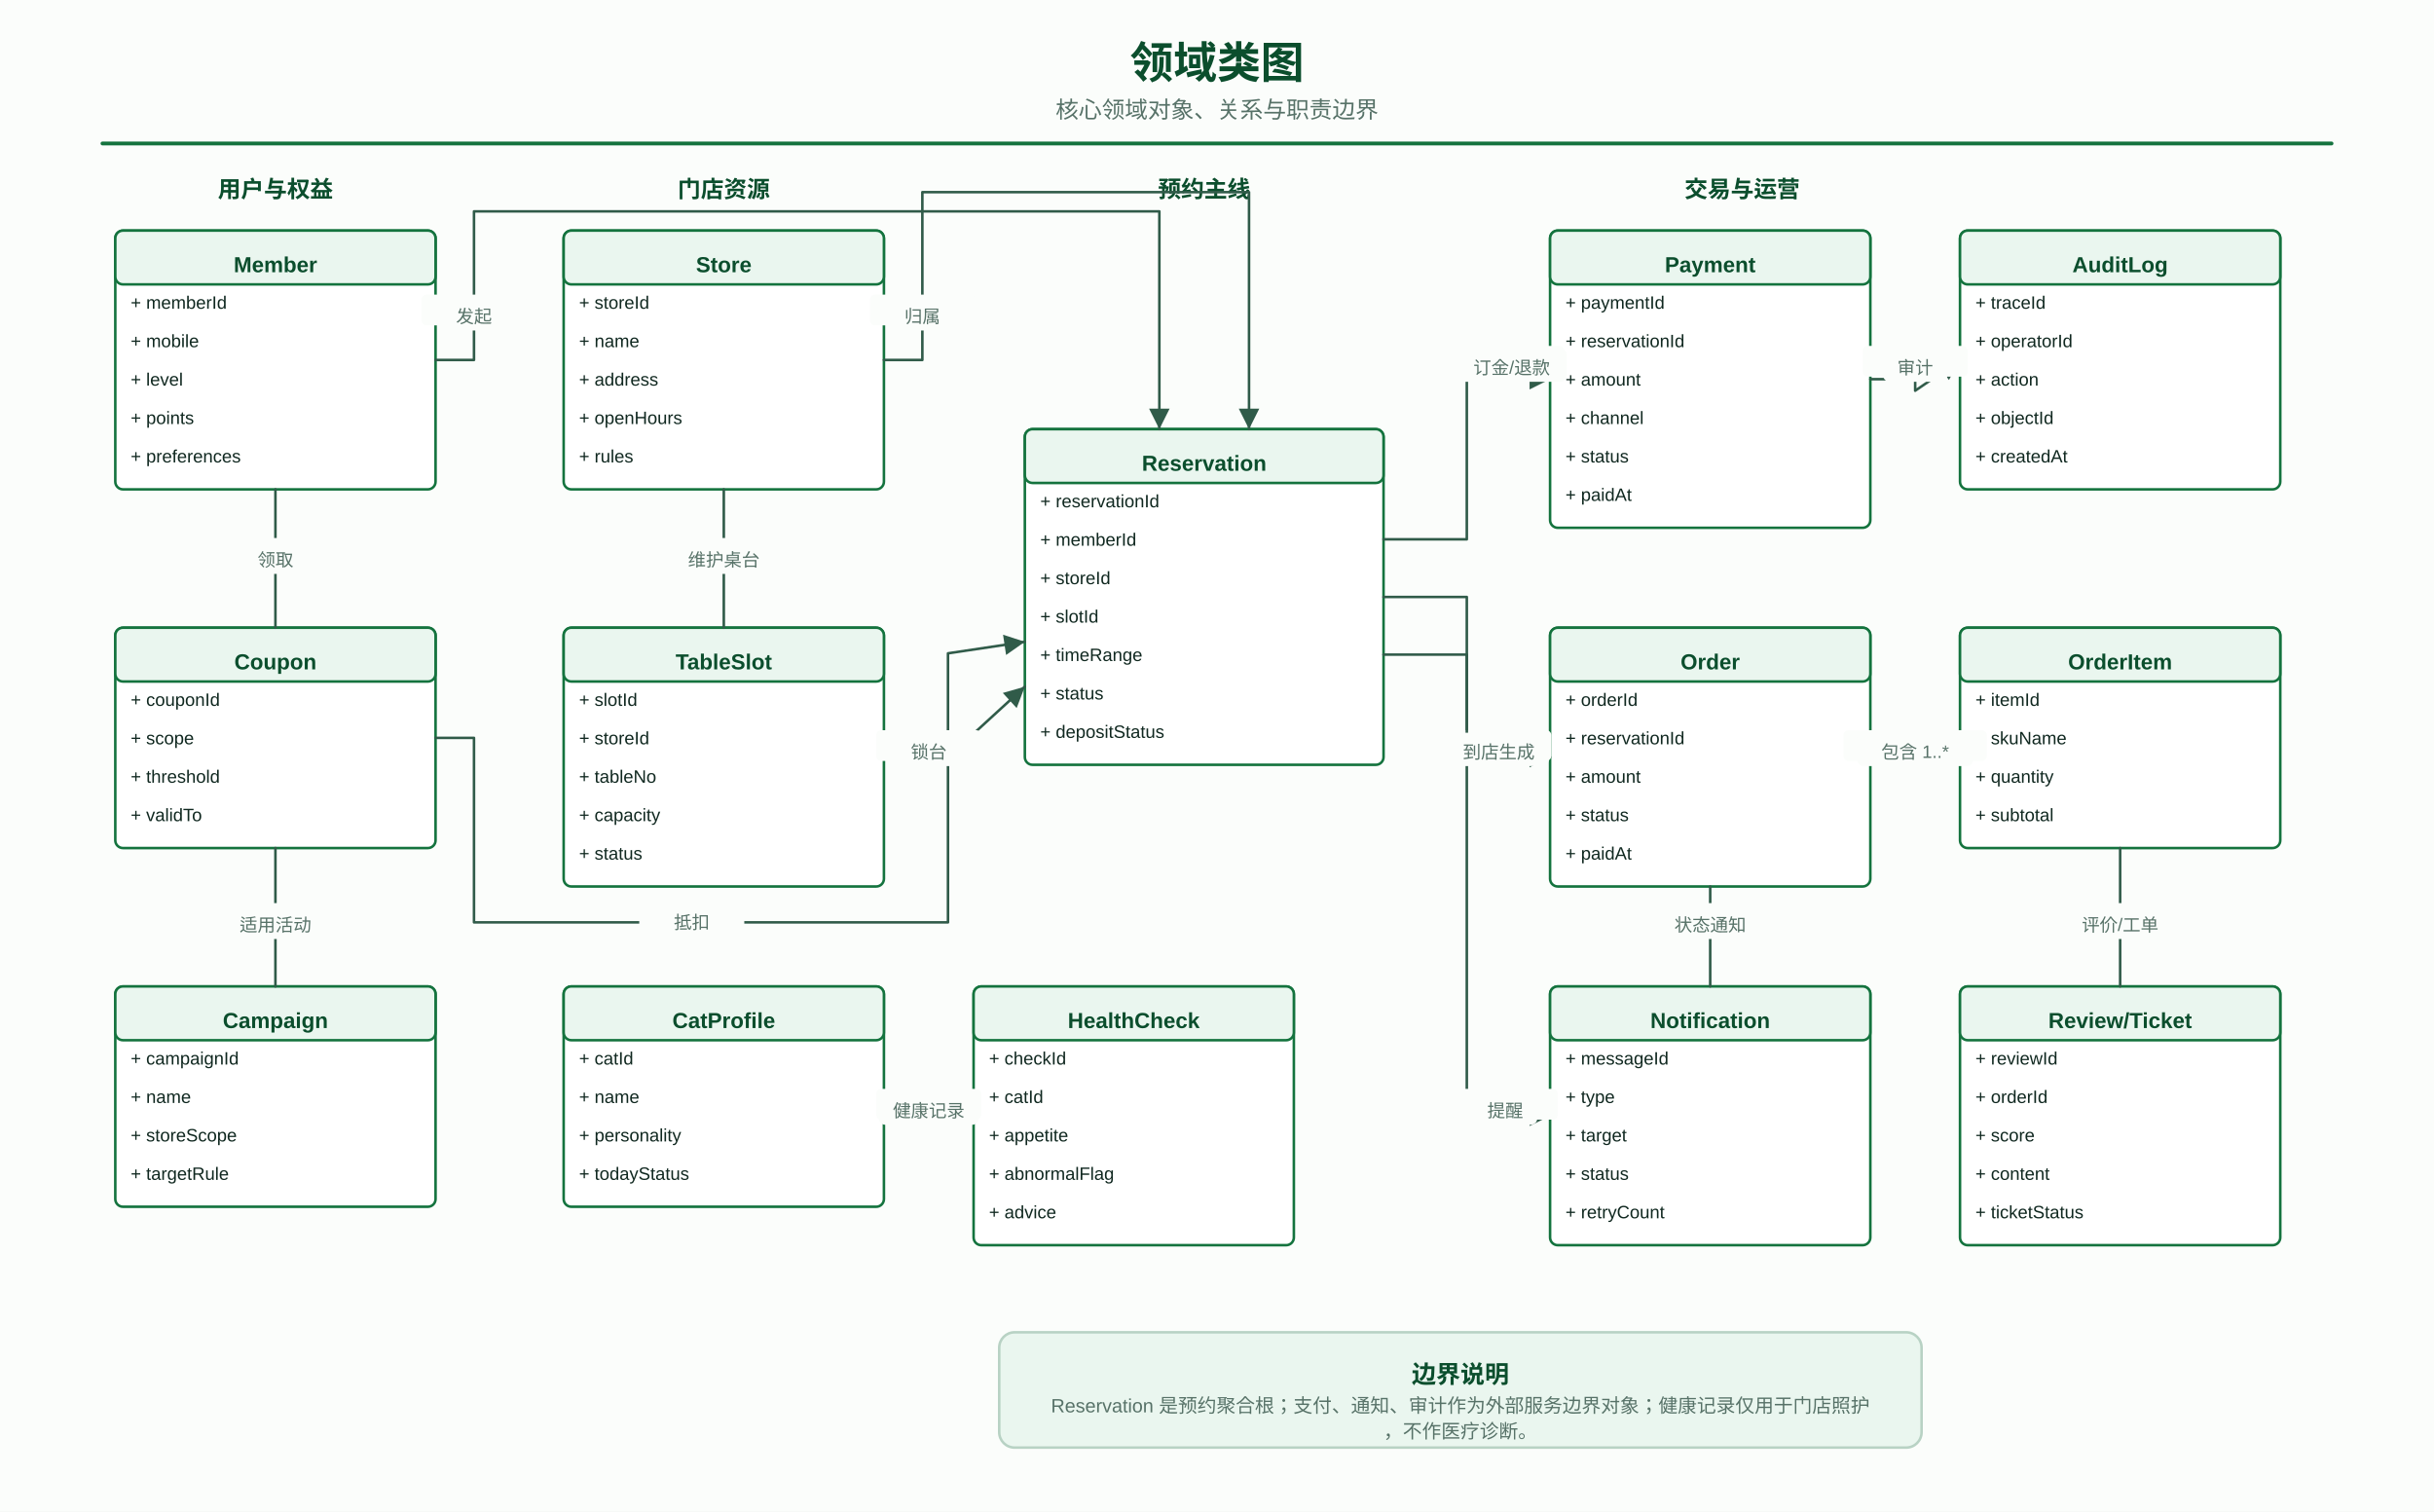
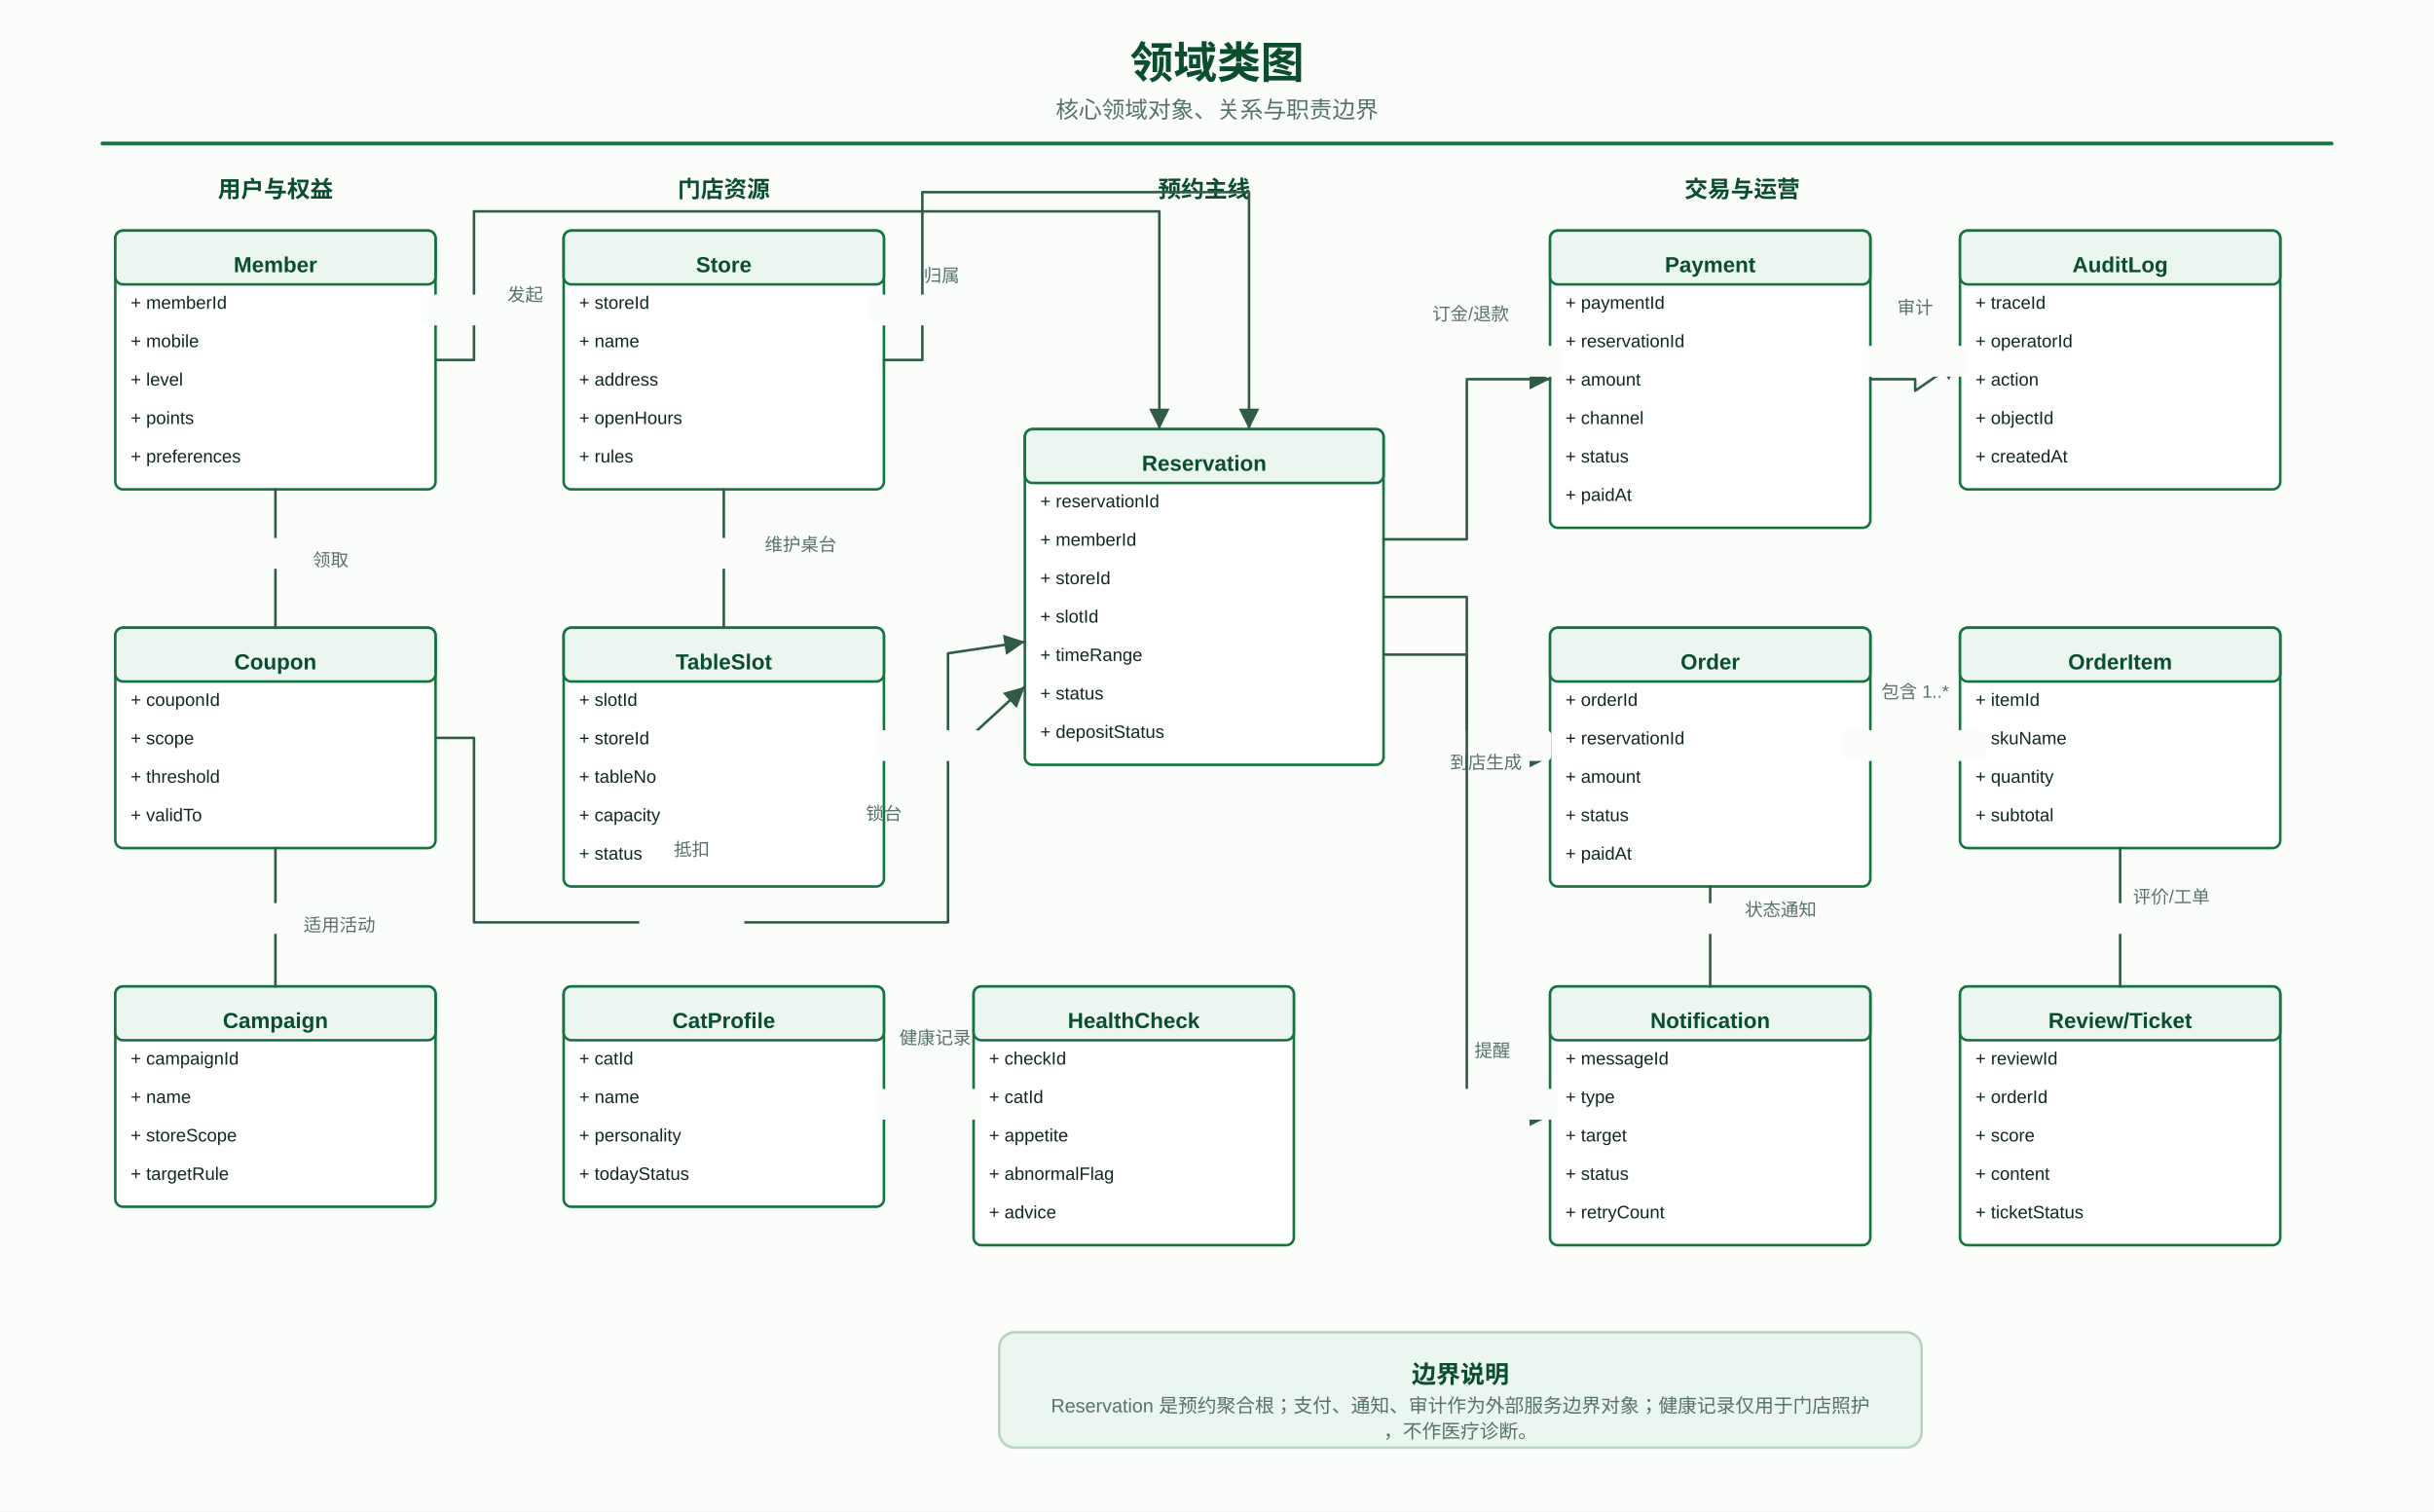
<svg xmlns="http://www.w3.org/2000/svg" width="1900" height="1180" viewBox="0 0 1900 1180">
  <defs>
    <marker id="arrow" markerWidth="12" markerHeight="12" refX="10" refY="6" orient="auto" markerUnits="strokeWidth">
      <path d="M2,2 L10,6 L2,10 Z" fill="#305B49" />
    </marker>
    <marker id="arrowGreen" markerWidth="12" markerHeight="12" refX="10" refY="6" orient="auto" markerUnits="strokeWidth">
      <path d="M2,2 L10,6 L2,10 Z" fill="#14733E" />
    </marker>
  </defs>
  <rect x="0" y="0" width="1900" height="1180" fill="#FBFDFB" />
  <text x="950.0" y="61.0" text-anchor="middle" font-family="Microsoft YaHei, SimHei, Arial" font-size="34" font-weight="700" fill="#0B4E2D">领域类图</text>
  <text x="950.0" y="92.0" text-anchor="middle" font-family="Microsoft YaHei, SimHei, Arial" font-size="18" font-weight="400" fill="#577268">核心领域对象、关系与职责边界</text>
  <polyline points="80.0,112.0 1820.0,112.0" fill="none" stroke="#14733E" stroke-width="3" stroke-linejoin="round" stroke-linecap="round" />
  <text x="215.0" y="154.0" text-anchor="middle" font-family="Microsoft YaHei, SimHei, Arial" font-size="18" font-weight="700" fill="#0B4E2D">用户与权益</text>
  <text x="565.0" y="154.0" text-anchor="middle" font-family="Microsoft YaHei, SimHei, Arial" font-size="18" font-weight="700" fill="#0B4E2D">门店资源</text>
  <text x="940.0" y="154.0" text-anchor="middle" font-family="Microsoft YaHei, SimHei, Arial" font-size="18" font-weight="700" fill="#0B4E2D">预约主线</text>
  <text x="1360.0" y="154.0" text-anchor="middle" font-family="Microsoft YaHei, SimHei, Arial" font-size="18" font-weight="700" fill="#0B4E2D">交易与运营</text>
  <rect x="90" y="180" width="250" height="202" rx="6" fill="#FFFFFF" stroke="#14733E" stroke-width="2" />
  <rect x="90" y="180" width="250" height="42" rx="6" fill="#EAF6EF" stroke="#14733E" stroke-width="2" />
  <text x="215.0" y="212.5" text-anchor="middle" font-family="Microsoft YaHei, SimHei, Arial" font-size="17" font-weight="700" fill="#0B4E2D">Member</text>
  <text x="102.0" y="241.0" text-anchor="start" font-family="Microsoft YaHei, SimHei, Arial" font-size="14" font-weight="400" fill="#102820">+ memberId</text>
  <text x="102.0" y="271.0" text-anchor="start" font-family="Microsoft YaHei, SimHei, Arial" font-size="14" font-weight="400" fill="#102820">+ mobile</text>
  <text x="102.0" y="301.0" text-anchor="start" font-family="Microsoft YaHei, SimHei, Arial" font-size="14" font-weight="400" fill="#102820">+ level</text>
  <text x="102.0" y="331.0" text-anchor="start" font-family="Microsoft YaHei, SimHei, Arial" font-size="14" font-weight="400" fill="#102820">+ points</text>
  <text x="102.0" y="361.0" text-anchor="start" font-family="Microsoft YaHei, SimHei, Arial" font-size="14" font-weight="400" fill="#102820">+ preferences</text>
  <rect x="90" y="490" width="250" height="172" rx="6" fill="#FFFFFF" stroke="#14733E" stroke-width="2" />
  <rect x="90" y="490" width="250" height="42" rx="6" fill="#EAF6EF" stroke="#14733E" stroke-width="2" />
  <text x="215.0" y="522.5" text-anchor="middle" font-family="Microsoft YaHei, SimHei, Arial" font-size="17" font-weight="700" fill="#0B4E2D">Coupon</text>
  <text x="102.0" y="551.0" text-anchor="start" font-family="Microsoft YaHei, SimHei, Arial" font-size="14" font-weight="400" fill="#102820">+ couponId</text>
  <text x="102.0" y="581.0" text-anchor="start" font-family="Microsoft YaHei, SimHei, Arial" font-size="14" font-weight="400" fill="#102820">+ scope</text>
  <text x="102.0" y="611.0" text-anchor="start" font-family="Microsoft YaHei, SimHei, Arial" font-size="14" font-weight="400" fill="#102820">+ threshold</text>
  <text x="102.0" y="641.0" text-anchor="start" font-family="Microsoft YaHei, SimHei, Arial" font-size="14" font-weight="400" fill="#102820">+ validTo</text>
  <rect x="90" y="770" width="250" height="172" rx="6" fill="#FFFFFF" stroke="#14733E" stroke-width="2" />
  <rect x="90" y="770" width="250" height="42" rx="6" fill="#EAF6EF" stroke="#14733E" stroke-width="2" />
  <text x="215.0" y="802.5" text-anchor="middle" font-family="Microsoft YaHei, SimHei, Arial" font-size="17" font-weight="700" fill="#0B4E2D">Campaign</text>
  <text x="102.0" y="831.0" text-anchor="start" font-family="Microsoft YaHei, SimHei, Arial" font-size="14" font-weight="400" fill="#102820">+ campaignId</text>
  <text x="102.0" y="861.0" text-anchor="start" font-family="Microsoft YaHei, SimHei, Arial" font-size="14" font-weight="400" fill="#102820">+ name</text>
  <text x="102.0" y="891.0" text-anchor="start" font-family="Microsoft YaHei, SimHei, Arial" font-size="14" font-weight="400" fill="#102820">+ storeScope</text>
  <text x="102.0" y="921.0" text-anchor="start" font-family="Microsoft YaHei, SimHei, Arial" font-size="14" font-weight="400" fill="#102820">+ targetRule</text>
  <rect x="440" y="180" width="250" height="202" rx="6" fill="#FFFFFF" stroke="#14733E" stroke-width="2" />
  <rect x="440" y="180" width="250" height="42" rx="6" fill="#EAF6EF" stroke="#14733E" stroke-width="2" />
  <text x="565.0" y="212.5" text-anchor="middle" font-family="Microsoft YaHei, SimHei, Arial" font-size="17" font-weight="700" fill="#0B4E2D">Store</text>
  <text x="452.0" y="241.0" text-anchor="start" font-family="Microsoft YaHei, SimHei, Arial" font-size="14" font-weight="400" fill="#102820">+ storeId</text>
  <text x="452.0" y="271.0" text-anchor="start" font-family="Microsoft YaHei, SimHei, Arial" font-size="14" font-weight="400" fill="#102820">+ name</text>
  <text x="452.0" y="301.0" text-anchor="start" font-family="Microsoft YaHei, SimHei, Arial" font-size="14" font-weight="400" fill="#102820">+ address</text>
  <text x="452.0" y="331.0" text-anchor="start" font-family="Microsoft YaHei, SimHei, Arial" font-size="14" font-weight="400" fill="#102820">+ openHours</text>
  <text x="452.0" y="361.0" text-anchor="start" font-family="Microsoft YaHei, SimHei, Arial" font-size="14" font-weight="400" fill="#102820">+ rules</text>
  <rect x="440" y="490" width="250" height="202" rx="6" fill="#FFFFFF" stroke="#14733E" stroke-width="2" />
  <rect x="440" y="490" width="250" height="42" rx="6" fill="#EAF6EF" stroke="#14733E" stroke-width="2" />
  <text x="565.0" y="522.5" text-anchor="middle" font-family="Microsoft YaHei, SimHei, Arial" font-size="17" font-weight="700" fill="#0B4E2D">TableSlot</text>
  <text x="452.0" y="551.0" text-anchor="start" font-family="Microsoft YaHei, SimHei, Arial" font-size="14" font-weight="400" fill="#102820">+ slotId</text>
  <text x="452.0" y="581.0" text-anchor="start" font-family="Microsoft YaHei, SimHei, Arial" font-size="14" font-weight="400" fill="#102820">+ storeId</text>
  <text x="452.0" y="611.0" text-anchor="start" font-family="Microsoft YaHei, SimHei, Arial" font-size="14" font-weight="400" fill="#102820">+ tableNo</text>
  <text x="452.0" y="641.0" text-anchor="start" font-family="Microsoft YaHei, SimHei, Arial" font-size="14" font-weight="400" fill="#102820">+ capacity</text>
  <text x="452.0" y="671.0" text-anchor="start" font-family="Microsoft YaHei, SimHei, Arial" font-size="14" font-weight="400" fill="#102820">+ status</text>
  <rect x="440" y="770" width="250" height="172" rx="6" fill="#FFFFFF" stroke="#14733E" stroke-width="2" />
  <rect x="440" y="770" width="250" height="42" rx="6" fill="#EAF6EF" stroke="#14733E" stroke-width="2" />
  <text x="565.0" y="802.5" text-anchor="middle" font-family="Microsoft YaHei, SimHei, Arial" font-size="17" font-weight="700" fill="#0B4E2D">CatProfile</text>
  <text x="452.0" y="831.0" text-anchor="start" font-family="Microsoft YaHei, SimHei, Arial" font-size="14" font-weight="400" fill="#102820">+ catId</text>
  <text x="452.0" y="861.0" text-anchor="start" font-family="Microsoft YaHei, SimHei, Arial" font-size="14" font-weight="400" fill="#102820">+ name</text>
  <text x="452.0" y="891.0" text-anchor="start" font-family="Microsoft YaHei, SimHei, Arial" font-size="14" font-weight="400" fill="#102820">+ personality</text>
  <text x="452.0" y="921.0" text-anchor="start" font-family="Microsoft YaHei, SimHei, Arial" font-size="14" font-weight="400" fill="#102820">+ todayStatus</text>
  <rect x="760" y="770" width="250" height="202" rx="6" fill="#FFFFFF" stroke="#14733E" stroke-width="2" />
  <rect x="760" y="770" width="250" height="42" rx="6" fill="#EAF6EF" stroke="#14733E" stroke-width="2" />
  <text x="885.0" y="802.5" text-anchor="middle" font-family="Microsoft YaHei, SimHei, Arial" font-size="17" font-weight="700" fill="#0B4E2D">HealthCheck</text>
  <text x="772.0" y="831.0" text-anchor="start" font-family="Microsoft YaHei, SimHei, Arial" font-size="14" font-weight="400" fill="#102820">+ checkId</text>
  <text x="772.0" y="861.0" text-anchor="start" font-family="Microsoft YaHei, SimHei, Arial" font-size="14" font-weight="400" fill="#102820">+ catId</text>
  <text x="772.0" y="891.0" text-anchor="start" font-family="Microsoft YaHei, SimHei, Arial" font-size="14" font-weight="400" fill="#102820">+ appetite</text>
  <text x="772.0" y="921.0" text-anchor="start" font-family="Microsoft YaHei, SimHei, Arial" font-size="14" font-weight="400" fill="#102820">+ abnormalFlag</text>
  <text x="772.0" y="951.0" text-anchor="start" font-family="Microsoft YaHei, SimHei, Arial" font-size="14" font-weight="400" fill="#102820">+ advice</text>
  <rect x="800" y="335" width="280" height="262" rx="6" fill="#FFFFFF" stroke="#14733E" stroke-width="2" />
  <rect x="800" y="335" width="280" height="42" rx="6" fill="#EAF6EF" stroke="#14733E" stroke-width="2" />
  <text x="940.0" y="367.5" text-anchor="middle" font-family="Microsoft YaHei, SimHei, Arial" font-size="17" font-weight="700" fill="#0B4E2D">Reservation</text>
  <text x="812.0" y="396.0" text-anchor="start" font-family="Microsoft YaHei, SimHei, Arial" font-size="14" font-weight="400" fill="#102820">+ reservationId</text>
  <text x="812.0" y="426.0" text-anchor="start" font-family="Microsoft YaHei, SimHei, Arial" font-size="14" font-weight="400" fill="#102820">+ memberId</text>
  <text x="812.0" y="456.0" text-anchor="start" font-family="Microsoft YaHei, SimHei, Arial" font-size="14" font-weight="400" fill="#102820">+ storeId</text>
  <text x="812.0" y="486.0" text-anchor="start" font-family="Microsoft YaHei, SimHei, Arial" font-size="14" font-weight="400" fill="#102820">+ slotId</text>
  <text x="812.0" y="516.0" text-anchor="start" font-family="Microsoft YaHei, SimHei, Arial" font-size="14" font-weight="400" fill="#102820">+ timeRange</text>
  <text x="812.0" y="546.0" text-anchor="start" font-family="Microsoft YaHei, SimHei, Arial" font-size="14" font-weight="400" fill="#102820">+ status</text>
  <text x="812.0" y="576.0" text-anchor="start" font-family="Microsoft YaHei, SimHei, Arial" font-size="14" font-weight="400" fill="#102820">+ depositStatus</text>
  <rect x="1210" y="180" width="250" height="232" rx="6" fill="#FFFFFF" stroke="#14733E" stroke-width="2" />
  <rect x="1210" y="180" width="250" height="42" rx="6" fill="#EAF6EF" stroke="#14733E" stroke-width="2" />
  <text x="1335.0" y="212.5" text-anchor="middle" font-family="Microsoft YaHei, SimHei, Arial" font-size="17" font-weight="700" fill="#0B4E2D">Payment</text>
  <text x="1222.0" y="241.0" text-anchor="start" font-family="Microsoft YaHei, SimHei, Arial" font-size="14" font-weight="400" fill="#102820">+ paymentId</text>
  <text x="1222.0" y="271.0" text-anchor="start" font-family="Microsoft YaHei, SimHei, Arial" font-size="14" font-weight="400" fill="#102820">+ reservationId</text>
  <text x="1222.0" y="301.0" text-anchor="start" font-family="Microsoft YaHei, SimHei, Arial" font-size="14" font-weight="400" fill="#102820">+ amount</text>
  <text x="1222.0" y="331.0" text-anchor="start" font-family="Microsoft YaHei, SimHei, Arial" font-size="14" font-weight="400" fill="#102820">+ channel</text>
  <text x="1222.0" y="361.0" text-anchor="start" font-family="Microsoft YaHei, SimHei, Arial" font-size="14" font-weight="400" fill="#102820">+ status</text>
  <text x="1222.0" y="391.0" text-anchor="start" font-family="Microsoft YaHei, SimHei, Arial" font-size="14" font-weight="400" fill="#102820">+ paidAt</text>
  <rect x="1210" y="490" width="250" height="202" rx="6" fill="#FFFFFF" stroke="#14733E" stroke-width="2" />
  <rect x="1210" y="490" width="250" height="42" rx="6" fill="#EAF6EF" stroke="#14733E" stroke-width="2" />
  <text x="1335.0" y="522.5" text-anchor="middle" font-family="Microsoft YaHei, SimHei, Arial" font-size="17" font-weight="700" fill="#0B4E2D">Order</text>
  <text x="1222.0" y="551.0" text-anchor="start" font-family="Microsoft YaHei, SimHei, Arial" font-size="14" font-weight="400" fill="#102820">+ orderId</text>
  <text x="1222.0" y="581.0" text-anchor="start" font-family="Microsoft YaHei, SimHei, Arial" font-size="14" font-weight="400" fill="#102820">+ reservationId</text>
  <text x="1222.0" y="611.0" text-anchor="start" font-family="Microsoft YaHei, SimHei, Arial" font-size="14" font-weight="400" fill="#102820">+ amount</text>
  <text x="1222.0" y="641.0" text-anchor="start" font-family="Microsoft YaHei, SimHei, Arial" font-size="14" font-weight="400" fill="#102820">+ status</text>
  <text x="1222.0" y="671.0" text-anchor="start" font-family="Microsoft YaHei, SimHei, Arial" font-size="14" font-weight="400" fill="#102820">+ paidAt</text>
  <rect x="1530" y="490" width="250" height="172" rx="6" fill="#FFFFFF" stroke="#14733E" stroke-width="2" />
  <rect x="1530" y="490" width="250" height="42" rx="6" fill="#EAF6EF" stroke="#14733E" stroke-width="2" />
  <text x="1655.0" y="522.5" text-anchor="middle" font-family="Microsoft YaHei, SimHei, Arial" font-size="17" font-weight="700" fill="#0B4E2D">OrderItem</text>
  <text x="1542.0" y="551.0" text-anchor="start" font-family="Microsoft YaHei, SimHei, Arial" font-size="14" font-weight="400" fill="#102820">+ itemId</text>
  <text x="1542.0" y="581.0" text-anchor="start" font-family="Microsoft YaHei, SimHei, Arial" font-size="14" font-weight="400" fill="#102820">+ skuName</text>
  <text x="1542.0" y="611.0" text-anchor="start" font-family="Microsoft YaHei, SimHei, Arial" font-size="14" font-weight="400" fill="#102820">+ quantity</text>
  <text x="1542.0" y="641.0" text-anchor="start" font-family="Microsoft YaHei, SimHei, Arial" font-size="14" font-weight="400" fill="#102820">+ subtotal</text>
  <rect x="1210" y="770" width="250" height="202" rx="6" fill="#FFFFFF" stroke="#14733E" stroke-width="2" />
  <rect x="1210" y="770" width="250" height="42" rx="6" fill="#EAF6EF" stroke="#14733E" stroke-width="2" />
  <text x="1335.0" y="802.5" text-anchor="middle" font-family="Microsoft YaHei, SimHei, Arial" font-size="17" font-weight="700" fill="#0B4E2D">Notification</text>
  <text x="1222.0" y="831.0" text-anchor="start" font-family="Microsoft YaHei, SimHei, Arial" font-size="14" font-weight="400" fill="#102820">+ messageId</text>
  <text x="1222.0" y="861.0" text-anchor="start" font-family="Microsoft YaHei, SimHei, Arial" font-size="14" font-weight="400" fill="#102820">+ type</text>
  <text x="1222.0" y="891.0" text-anchor="start" font-family="Microsoft YaHei, SimHei, Arial" font-size="14" font-weight="400" fill="#102820">+ target</text>
  <text x="1222.0" y="921.0" text-anchor="start" font-family="Microsoft YaHei, SimHei, Arial" font-size="14" font-weight="400" fill="#102820">+ status</text>
  <text x="1222.0" y="951.0" text-anchor="start" font-family="Microsoft YaHei, SimHei, Arial" font-size="14" font-weight="400" fill="#102820">+ retryCount</text>
  <rect x="1530" y="770" width="250" height="202" rx="6" fill="#FFFFFF" stroke="#14733E" stroke-width="2" />
  <rect x="1530" y="770" width="250" height="42" rx="6" fill="#EAF6EF" stroke="#14733E" stroke-width="2" />
  <text x="1655.0" y="802.5" text-anchor="middle" font-family="Microsoft YaHei, SimHei, Arial" font-size="17" font-weight="700" fill="#0B4E2D">Review/Ticket</text>
  <text x="1542.0" y="831.0" text-anchor="start" font-family="Microsoft YaHei, SimHei, Arial" font-size="14" font-weight="400" fill="#102820">+ reviewId</text>
  <text x="1542.0" y="861.0" text-anchor="start" font-family="Microsoft YaHei, SimHei, Arial" font-size="14" font-weight="400" fill="#102820">+ orderId</text>
  <text x="1542.0" y="891.0" text-anchor="start" font-family="Microsoft YaHei, SimHei, Arial" font-size="14" font-weight="400" fill="#102820">+ score</text>
  <text x="1542.0" y="921.0" text-anchor="start" font-family="Microsoft YaHei, SimHei, Arial" font-size="14" font-weight="400" fill="#102820">+ content</text>
  <text x="1542.0" y="951.0" text-anchor="start" font-family="Microsoft YaHei, SimHei, Arial" font-size="14" font-weight="400" fill="#102820">+ ticketStatus</text>
  <rect x="1530" y="180" width="250" height="202" rx="6" fill="#FFFFFF" stroke="#14733E" stroke-width="2" />
  <rect x="1530" y="180" width="250" height="42" rx="6" fill="#EAF6EF" stroke="#14733E" stroke-width="2" />
  <text x="1655.0" y="212.5" text-anchor="middle" font-family="Microsoft YaHei, SimHei, Arial" font-size="17" font-weight="700" fill="#0B4E2D">AuditLog</text>
  <text x="1542.0" y="241.0" text-anchor="start" font-family="Microsoft YaHei, SimHei, Arial" font-size="14" font-weight="400" fill="#102820">+ traceId</text>
  <text x="1542.0" y="271.0" text-anchor="start" font-family="Microsoft YaHei, SimHei, Arial" font-size="14" font-weight="400" fill="#102820">+ operatorId</text>
  <text x="1542.0" y="301.0" text-anchor="start" font-family="Microsoft YaHei, SimHei, Arial" font-size="14" font-weight="400" fill="#102820">+ action</text>
  <text x="1542.0" y="331.0" text-anchor="start" font-family="Microsoft YaHei, SimHei, Arial" font-size="14" font-weight="400" fill="#102820">+ objectId</text>
  <text x="1542.0" y="361.0" text-anchor="start" font-family="Microsoft YaHei, SimHei, Arial" font-size="14" font-weight="400" fill="#102820">+ createdAt</text>
  <polyline points="215.0,382.0 215.0,490.0" fill="none" stroke="#305B49" stroke-width="2" stroke-linejoin="round" stroke-linecap="round" />
  <rect x="174.0" y="420" width="82" height="24" rx="4" fill="#FBFDFB" stroke="#FBFDFB" stroke-width="0" />
-   <text x="215.0" y="442.0" text-anchor="middle" font-family="Microsoft YaHei, SimHei, Arial" font-size="14" font-weight="400" fill="#577268">领取</text>
+   <text x="258.0" y="442.0" text-anchor="middle" font-family="Microsoft YaHei, SimHei, Arial" font-size="14" font-weight="400" fill="#577268">领取</text>
  <polyline points="215.0,662.0 215.0,770.0" fill="none" stroke="#305B49" stroke-width="2" stroke-linejoin="round" stroke-linecap="round" />
  <rect x="174.0" y="705" width="82" height="24" rx="4" fill="#FBFDFB" stroke="#FBFDFB" stroke-width="0" />
-   <text x="215.0" y="727.0" text-anchor="middle" font-family="Microsoft YaHei, SimHei, Arial" font-size="14" font-weight="400" fill="#577268">适用活动</text>
+   <text x="265.0" y="727.0" text-anchor="middle" font-family="Microsoft YaHei, SimHei, Arial" font-size="14" font-weight="400" fill="#577268">适用活动</text>
  <polyline points="565.0,382.0 565.0,490.0" fill="none" stroke="#305B49" stroke-width="2" stroke-linejoin="round" stroke-linecap="round" />
  <rect x="524.0" y="420" width="82" height="24" rx="4" fill="#FBFDFB" stroke="#FBFDFB" stroke-width="0" />
-   <text x="565.0" y="442.0" text-anchor="middle" font-family="Microsoft YaHei, SimHei, Arial" font-size="14" font-weight="400" fill="#577268">维护桌台</text>
+   <text x="625.0" y="430.0" text-anchor="middle" font-family="Microsoft YaHei, SimHei, Arial" font-size="14" font-weight="400" fill="#577268">维护桌台</text>
  <polyline points="690.0,856.0 760.0,871.0" fill="none" stroke="#305B49" stroke-width="2" stroke-linejoin="round" stroke-linecap="round" />
  <rect x="684.0" y="850" width="82" height="24" rx="4" fill="#FBFDFB" stroke="#FBFDFB" stroke-width="0" />
-   <text x="725.0" y="872.0" text-anchor="middle" font-family="Microsoft YaHei, SimHei, Arial" font-size="14" font-weight="400" fill="#577268">健康记录</text>
+   <text x="730.0" y="815.0" text-anchor="middle" font-family="Microsoft YaHei, SimHei, Arial" font-size="14" font-weight="400" fill="#577268">健康记录</text>
  <polyline points="1460.0,591.0 1530.0,576.0" fill="none" stroke="#305B49" stroke-width="2" stroke-linejoin="round" stroke-linecap="round" />
  <rect x="1439.0" y="570" width="112" height="24" rx="4" fill="#FBFDFB" stroke="#FBFDFB" stroke-width="0" />
-   <text x="1495.0" y="592.0" text-anchor="middle" font-family="Microsoft YaHei, SimHei, Arial" font-size="14" font-weight="400" fill="#577268">包含 1..*</text>
+   <text x="1495.0" y="545.0" text-anchor="middle" font-family="Microsoft YaHei, SimHei, Arial" font-size="14" font-weight="400" fill="#577268">包含 1..*</text>
  <polyline points="1655.0,662.0 1655.0,745.0 1655.0,770.0" fill="none" stroke="#305B49" stroke-width="2" stroke-linejoin="round" stroke-linecap="round" />
  <rect x="1614.0" y="705" width="82" height="24" rx="4" fill="#FBFDFB" stroke="#FBFDFB" stroke-width="0" />
-   <text x="1655.0" y="727.0" text-anchor="middle" font-family="Microsoft YaHei, SimHei, Arial" font-size="14" font-weight="400" fill="#577268">评价/工单</text>
+   <text x="1695.0" y="705.0" text-anchor="middle" font-family="Microsoft YaHei, SimHei, Arial" font-size="14" font-weight="400" fill="#577268">评价/工单</text>
  <polyline points="340.0,281.0 370.0,281.0 370.0,165.0 905.0,165.0 905.0,335.0" fill="none" stroke="#305B49" stroke-width="2" stroke-linejoin="round" stroke-linecap="round" marker-end="url(#arrow)" />
  <rect x="329.0" y="230" width="82" height="24" rx="4" fill="#FBFDFB" stroke="#FBFDFB" stroke-width="0" />
-   <text x="370.0" y="252.0" text-anchor="middle" font-family="Microsoft YaHei, SimHei, Arial" font-size="14" font-weight="400" fill="#577268">发起</text>
+   <text x="410.0" y="235.0" text-anchor="middle" font-family="Microsoft YaHei, SimHei, Arial" font-size="14" font-weight="400" fill="#577268">发起</text>
  <polyline points="690.0,281.0 720.0,281.0 720.0,150.0 975.0,150.0 975.0,335.0" fill="none" stroke="#305B49" stroke-width="2" stroke-linejoin="round" stroke-linecap="round" marker-end="url(#arrow)" />
  <rect x="679.0" y="230" width="82" height="24" rx="4" fill="#FBFDFB" stroke="#FBFDFB" stroke-width="0" />
-   <text x="720.0" y="252.0" text-anchor="middle" font-family="Microsoft YaHei, SimHei, Arial" font-size="14" font-weight="400" fill="#577268">归属</text>
+   <text x="735.0" y="220.0" text-anchor="middle" font-family="Microsoft YaHei, SimHei, Arial" font-size="14" font-weight="400" fill="#577268">归属</text>
  <polyline points="340.0,576.0 370.0,576.0 370.0,720.0 740.0,720.0 740.0,510.0 800.0,501.0" fill="none" stroke="#305B49" stroke-width="2" stroke-linejoin="round" stroke-linecap="round" marker-end="url(#arrow)" />
  <rect x="499.0" y="703" width="82" height="24" rx="4" fill="#FBFDFB" stroke="#FBFDFB" stroke-width="0" />
-   <text x="540.0" y="725.0" text-anchor="middle" font-family="Microsoft YaHei, SimHei, Arial" font-size="14" font-weight="400" fill="#577268">抵扣</text>
+   <text x="540.0" y="668.0" text-anchor="middle" font-family="Microsoft YaHei, SimHei, Arial" font-size="14" font-weight="400" fill="#577268">抵扣</text>
  <polyline points="690.0,591.0 740.0,591.0 800.0,536.0" fill="none" stroke="#305B49" stroke-width="2" stroke-linejoin="round" stroke-linecap="round" marker-end="url(#arrow)" />
  <rect x="684.0" y="570" width="82" height="24" rx="4" fill="#FBFDFB" stroke="#FBFDFB" stroke-width="0" />
-   <text x="725.0" y="592.0" text-anchor="middle" font-family="Microsoft YaHei, SimHei, Arial" font-size="14" font-weight="400" fill="#577268">锁台</text>
+   <text x="690.0" y="640.0" text-anchor="middle" font-family="Microsoft YaHei, SimHei, Arial" font-size="14" font-weight="400" fill="#577268">锁台</text>
  <polyline points="1080.0,421.0 1145.0,421.0 1145.0,296.0 1210.0,296.0" fill="none" stroke="#305B49" stroke-width="2" stroke-linejoin="round" stroke-linecap="round" marker-end="url(#arrow)" />
  <rect x="1139.0" y="270" width="82" height="24" rx="4" fill="#FBFDFB" stroke="#FBFDFB" stroke-width="0" />
-   <text x="1180.0" y="292.0" text-anchor="middle" font-family="Microsoft YaHei, SimHei, Arial" font-size="14" font-weight="400" fill="#577268">订金/退款</text>
+   <text x="1148.0" y="250.0" text-anchor="middle" font-family="Microsoft YaHei, SimHei, Arial" font-size="14" font-weight="400" fill="#577268">订金/退款</text>
  <polyline points="1080.0,466.0 1145.0,466.0 1145.0,591.0 1210.0,591.0" fill="none" stroke="#305B49" stroke-width="2" stroke-linejoin="round" stroke-linecap="round" marker-end="url(#arrow)" />
  <rect x="1129.0" y="570" width="82" height="24" rx="4" fill="#FBFDFB" stroke="#FBFDFB" stroke-width="0" />
-   <text x="1170.0" y="592.0" text-anchor="middle" font-family="Microsoft YaHei, SimHei, Arial" font-size="14" font-weight="400" fill="#577268">到店生成</text>
+   <text x="1160.0" y="600.0" text-anchor="middle" font-family="Microsoft YaHei, SimHei, Arial" font-size="14" font-weight="400" fill="#577268">到店生成</text>
  <polyline points="1080.0,511.0 1145.0,511.0 1145.0,871.0 1210.0,871.0" fill="none" stroke="#305B49" stroke-width="2" stroke-linejoin="round" stroke-linecap="round" marker-end="url(#arrow)" />
  <rect x="1134.0" y="850" width="82" height="24" rx="4" fill="#FBFDFB" stroke="#FBFDFB" stroke-width="0" />
-   <text x="1175.0" y="872.0" text-anchor="middle" font-family="Microsoft YaHei, SimHei, Arial" font-size="14" font-weight="400" fill="#577268">提醒</text>
+   <text x="1165.0" y="825.0" text-anchor="middle" font-family="Microsoft YaHei, SimHei, Arial" font-size="14" font-weight="400" fill="#577268">提醒</text>
  <polyline points="1460.0,296.0 1495.0,296.0 1495.0,305.0 1530.0,281.0" fill="none" stroke="#305B49" stroke-width="2" stroke-linejoin="round" stroke-linecap="round" marker-end="url(#arrow)" />
  <rect x="1454.0" y="270" width="82" height="24" rx="4" fill="#FBFDFB" stroke="#FBFDFB" stroke-width="0" />
-   <text x="1495.0" y="292.0" text-anchor="middle" font-family="Microsoft YaHei, SimHei, Arial" font-size="14" font-weight="400" fill="#577268">审计</text>
+   <text x="1495.0" y="245.0" text-anchor="middle" font-family="Microsoft YaHei, SimHei, Arial" font-size="14" font-weight="400" fill="#577268">审计</text>
  <polyline points="1335.0,692.0 1335.0,745.0 1335.0,770.0" fill="none" stroke="#305B49" stroke-width="2" stroke-linejoin="round" stroke-linecap="round" />
  <rect x="1294.0" y="705" width="82" height="24" rx="4" fill="#FBFDFB" stroke="#FBFDFB" stroke-width="0" />
-   <text x="1335.0" y="727.0" text-anchor="middle" font-family="Microsoft YaHei, SimHei, Arial" font-size="14" font-weight="400" fill="#577268">状态通知</text>
+   <text x="1390.0" y="715.0" text-anchor="middle" font-family="Microsoft YaHei, SimHei, Arial" font-size="14" font-weight="400" fill="#577268">状态通知</text>
  <rect x="780" y="1040" width="720" height="90" rx="12" fill="#EAF6EF" stroke="#B8D2C4" stroke-width="2" />
  <text x="1140.0" y="1079.5" text-anchor="middle" font-family="Microsoft YaHei, SimHei, Arial" font-size="19" font-weight="700" fill="#0B4E2D">边界说明</text>
  <text x="1140.0" y="1102.5" text-anchor="middle" font-family="Microsoft YaHei, SimHei, Arial" font-size="15" font-weight="400" fill="#577268">Reservation 是预约聚合根；支付、通知、审计作为外部服务边界对象；健康记录仅用于门店照护</text>
  <text x="1140.0" y="1122.5" text-anchor="middle" font-family="Microsoft YaHei, SimHei, Arial" font-size="15" font-weight="400" fill="#577268">，不作医疗诊断。</text>
-   <rect x="190.0" y="422.0" width="50.0" height="26.0" rx="5" fill="#FBFDFB" stroke="none" />
-   <text x="215.0" y="442.0" text-anchor="middle" font-family="Microsoft YaHei, SimHei, Arial" font-size="14" font-weight="400" fill="#577268">领取</text>
-   <rect x="176.0" y="707.0" width="78.0" height="26.0" rx="5" fill="#FBFDFB" stroke="none" />
-   <text x="215.0" y="727.0" text-anchor="middle" font-family="Microsoft YaHei, SimHei, Arial" font-size="14" font-weight="400" fill="#577268">适用活动</text>
-   <rect x="526.0" y="422.0" width="78.0" height="26.0" rx="5" fill="#FBFDFB" stroke="none" />
-   <text x="565.0" y="442.0" text-anchor="middle" font-family="Microsoft YaHei, SimHei, Arial" font-size="14" font-weight="400" fill="#577268">维护桌台</text>
-   <rect x="686.0" y="852.0" width="78.0" height="26.0" rx="5" fill="#FBFDFB" stroke="none" />
-   <text x="725.0" y="872.0" text-anchor="middle" font-family="Microsoft YaHei, SimHei, Arial" font-size="14" font-weight="400" fill="#577268">健康记录</text>
-   <rect x="1449.7" y="572.0" width="90.6" height="26.0" rx="5" fill="#FBFDFB" stroke="none" />
-   <text x="1495.0" y="592.0" text-anchor="middle" font-family="Microsoft YaHei, SimHei, Arial" font-size="14" font-weight="400" fill="#577268">包含 1..*</text>
-   <rect x="1611.9" y="707.0" width="86.1" height="26.0" rx="5" fill="#FBFDFB" stroke="none" />
-   <text x="1655.0" y="727.0" text-anchor="middle" font-family="Microsoft YaHei, SimHei, Arial" font-size="14" font-weight="400" fill="#577268">评价/工单</text>
-   <rect x="345.0" y="232.0" width="50.0" height="26.0" rx="5" fill="#FBFDFB" stroke="none" />
-   <text x="370.0" y="252.0" text-anchor="middle" font-family="Microsoft YaHei, SimHei, Arial" font-size="14" font-weight="400" fill="#577268">发起</text>
-   <rect x="695.0" y="232.0" width="50.0" height="26.0" rx="5" fill="#FBFDFB" stroke="none" />
-   <text x="720.0" y="252.0" text-anchor="middle" font-family="Microsoft YaHei, SimHei, Arial" font-size="14" font-weight="400" fill="#577268">归属</text>
-   <rect x="515.0" y="705.0" width="50.0" height="26.0" rx="5" fill="#FBFDFB" stroke="none" />
-   <text x="540.0" y="725.0" text-anchor="middle" font-family="Microsoft YaHei, SimHei, Arial" font-size="14" font-weight="400" fill="#577268">抵扣</text>
-   <rect x="700.0" y="572.0" width="50.0" height="26.0" rx="5" fill="#FBFDFB" stroke="none" />
-   <text x="725.0" y="592.0" text-anchor="middle" font-family="Microsoft YaHei, SimHei, Arial" font-size="14" font-weight="400" fill="#577268">锁台</text>
-   <rect x="1136.9" y="272.0" width="86.1" height="26.0" rx="5" fill="#FBFDFB" stroke="none" />
-   <text x="1180.0" y="292.0" text-anchor="middle" font-family="Microsoft YaHei, SimHei, Arial" font-size="14" font-weight="400" fill="#577268">订金/退款</text>
-   <rect x="1131.0" y="572.0" width="78.0" height="26.0" rx="5" fill="#FBFDFB" stroke="none" />
-   <text x="1170.0" y="592.0" text-anchor="middle" font-family="Microsoft YaHei, SimHei, Arial" font-size="14" font-weight="400" fill="#577268">到店生成</text>
-   <rect x="1150.0" y="852.0" width="50.0" height="26.0" rx="5" fill="#FBFDFB" stroke="none" />
-   <text x="1175.0" y="872.0" text-anchor="middle" font-family="Microsoft YaHei, SimHei, Arial" font-size="14" font-weight="400" fill="#577268">提醒</text>
-   <rect x="1470.0" y="272.0" width="50.0" height="26.0" rx="5" fill="#FBFDFB" stroke="none" />
-   <text x="1495.0" y="292.0" text-anchor="middle" font-family="Microsoft YaHei, SimHei, Arial" font-size="14" font-weight="400" fill="#577268">审计</text>
-   <rect x="1296.0" y="707.0" width="78.0" height="26.0" rx="5" fill="#FBFDFB" stroke="none" />
-   <text x="1335.0" y="727.0" text-anchor="middle" font-family="Microsoft YaHei, SimHei, Arial" font-size="14" font-weight="400" fill="#577268">状态通知</text>
</svg>
